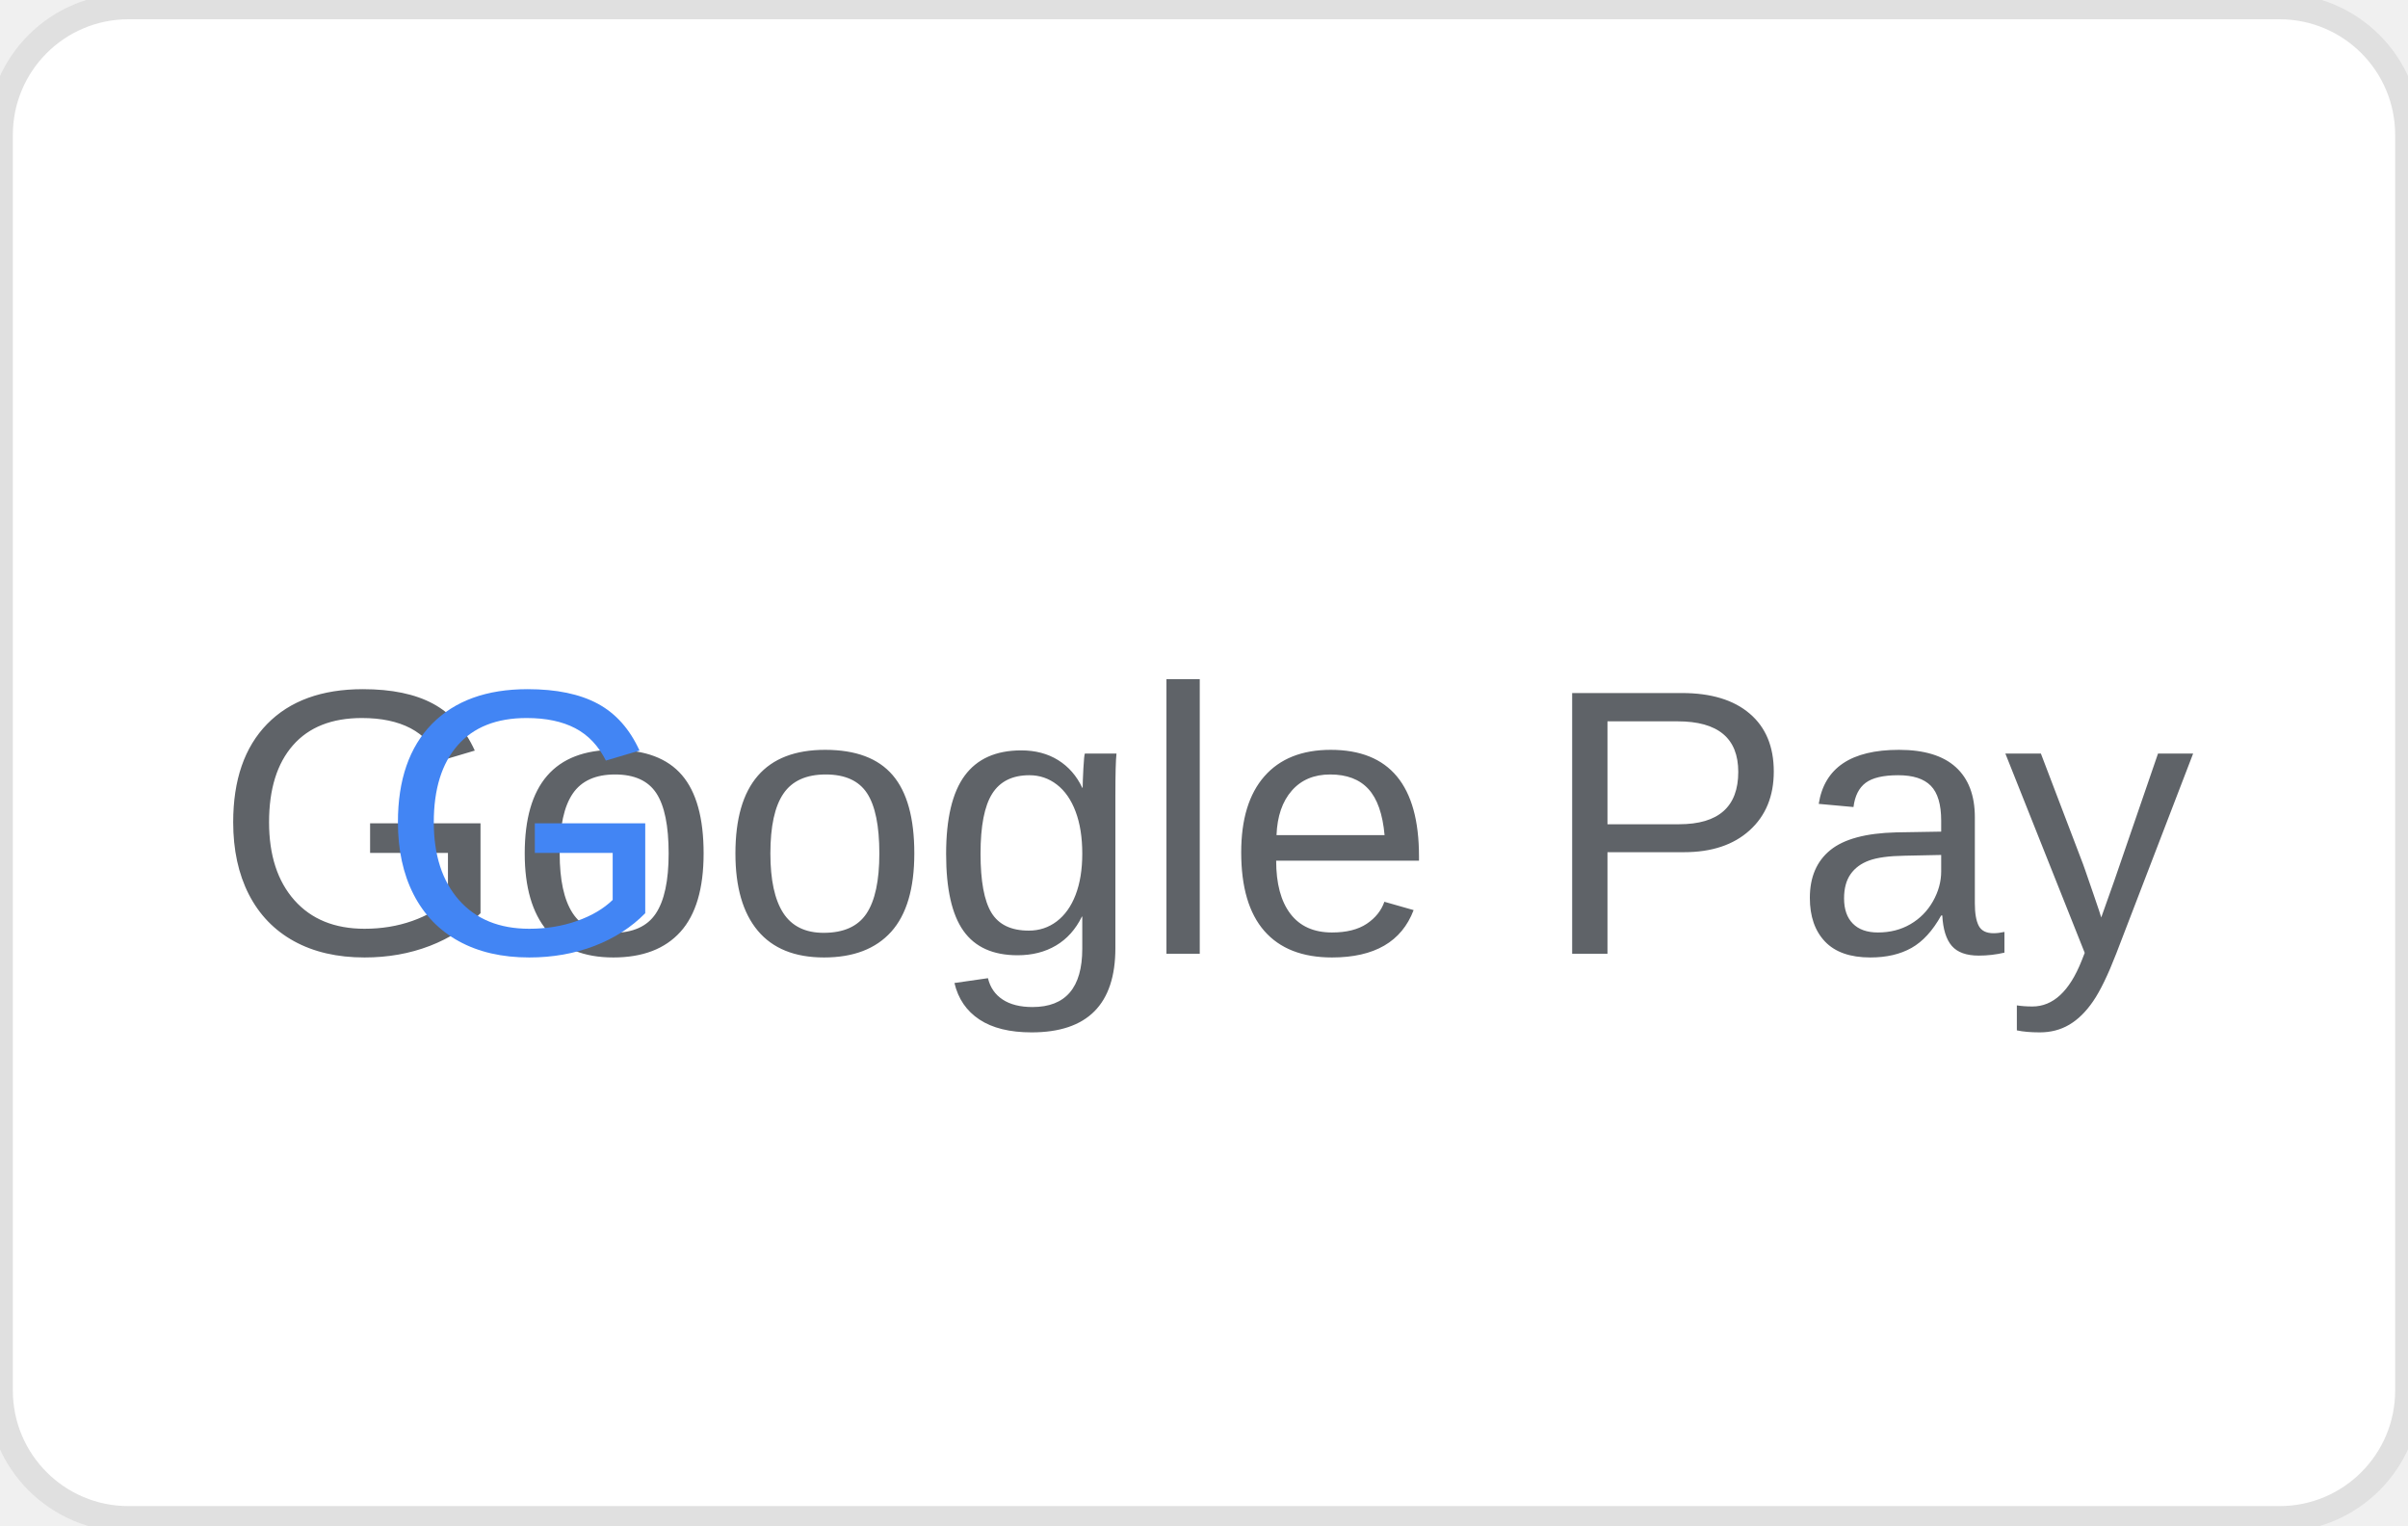
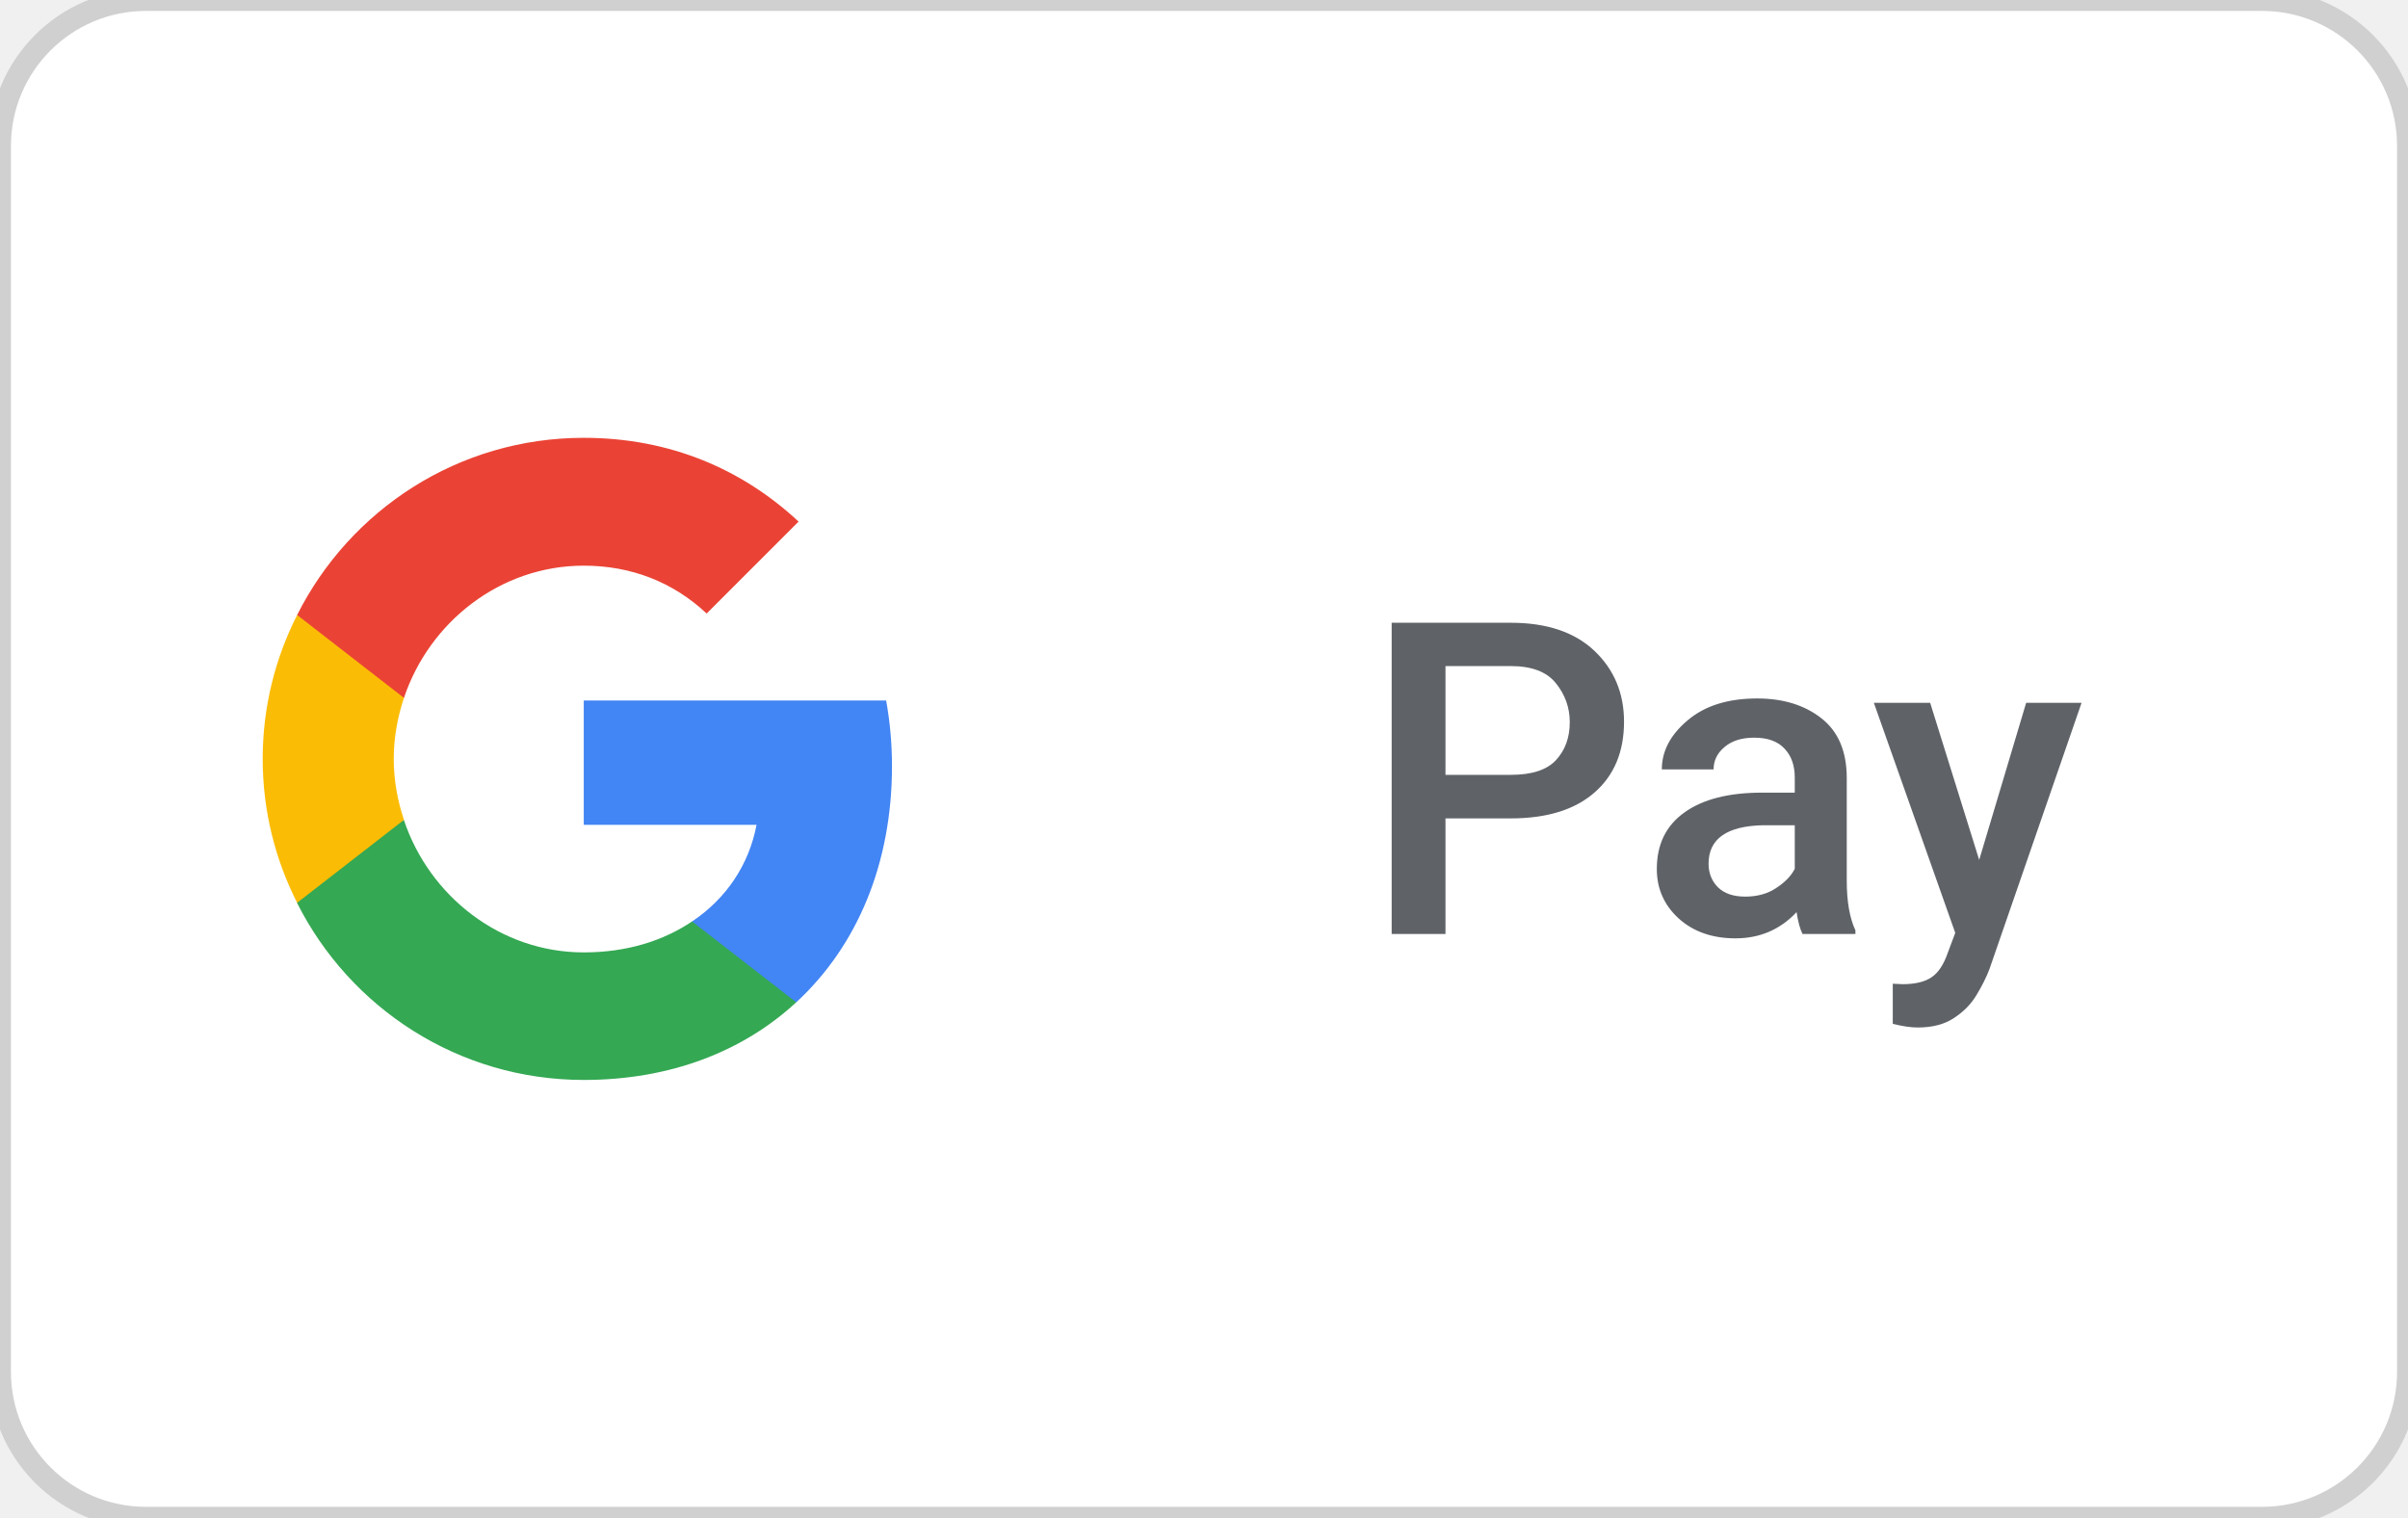
- <svg xmlns="http://www.w3.org/2000/svg" viewBox="0 0 750 471" width="60" height="38">
-   <rect width="750" height="471" rx="40" fill="#fff" stroke="#e0e0e0" stroke-width="8" />
-   <text x="375" y="295" font-family="Arial,Helvetica,sans-serif" font-size="118" font-weight="500" fill="#5f6368" text-anchor="middle">Google Pay</text>
-   <text x="118" y="295" font-family="Arial,Helvetica,sans-serif" font-size="118" font-weight="500" fill="#4285F4">G</text>
+ <svg xmlns="http://www.w3.org/2000/svg" viewBox="0 0 165 104">
+   <rect width="165" height="104" rx="10" fill="#fff" stroke="#d0d0d0" stroke-width="1.5" />
+   <g transform="translate(16,28) scale(2)">
+     <path d="M22.56 12.25c0-.78-.07-1.53-.2-2.25H12v4.26h5.92c-.26 1.37-1.04 2.53-2.21 3.31v2.77h3.57c2.08-1.92 3.28-4.74 3.28-8.09z" fill="#4285F4" />
+     <path d="M12 23c2.97 0 5.46-.98 7.28-2.66l-3.57-2.77c-.98.66-2.23 1.06-3.71 1.06-2.86 0-5.29-1.93-6.16-4.53H2.18v2.84C3.99 20.53 7.7 23 12 23z" fill="#34A853" />
+     <path d="M5.84 14.09c-.22-.66-.35-1.36-.35-2.09s.13-1.43.35-2.09V7.07H2.18C1.43 8.55 1 10.22 1 12s.43 3.45 1.18 4.93l3.66-2.84z" fill="#FBBC05" />
+     <path d="M12 5.38c1.62 0 3.06.56 4.21 1.64l3.15-3.15C17.45 2.09 14.97 1 12 1 7.7 1 3.99 3.47 2.18 7.07l3.66 2.84c.87-2.6 3.3-4.53 6.16-4.53z" fill="#EA4335" />
+   </g>
+   <text x="118" y="64" font-family="'Product Sans','Google Sans','Roboto','Helvetica Neue',Arial,sans-serif" font-size="30" font-weight="500" fill="#5f6368" text-anchor="middle">Pay</text>
</svg>
